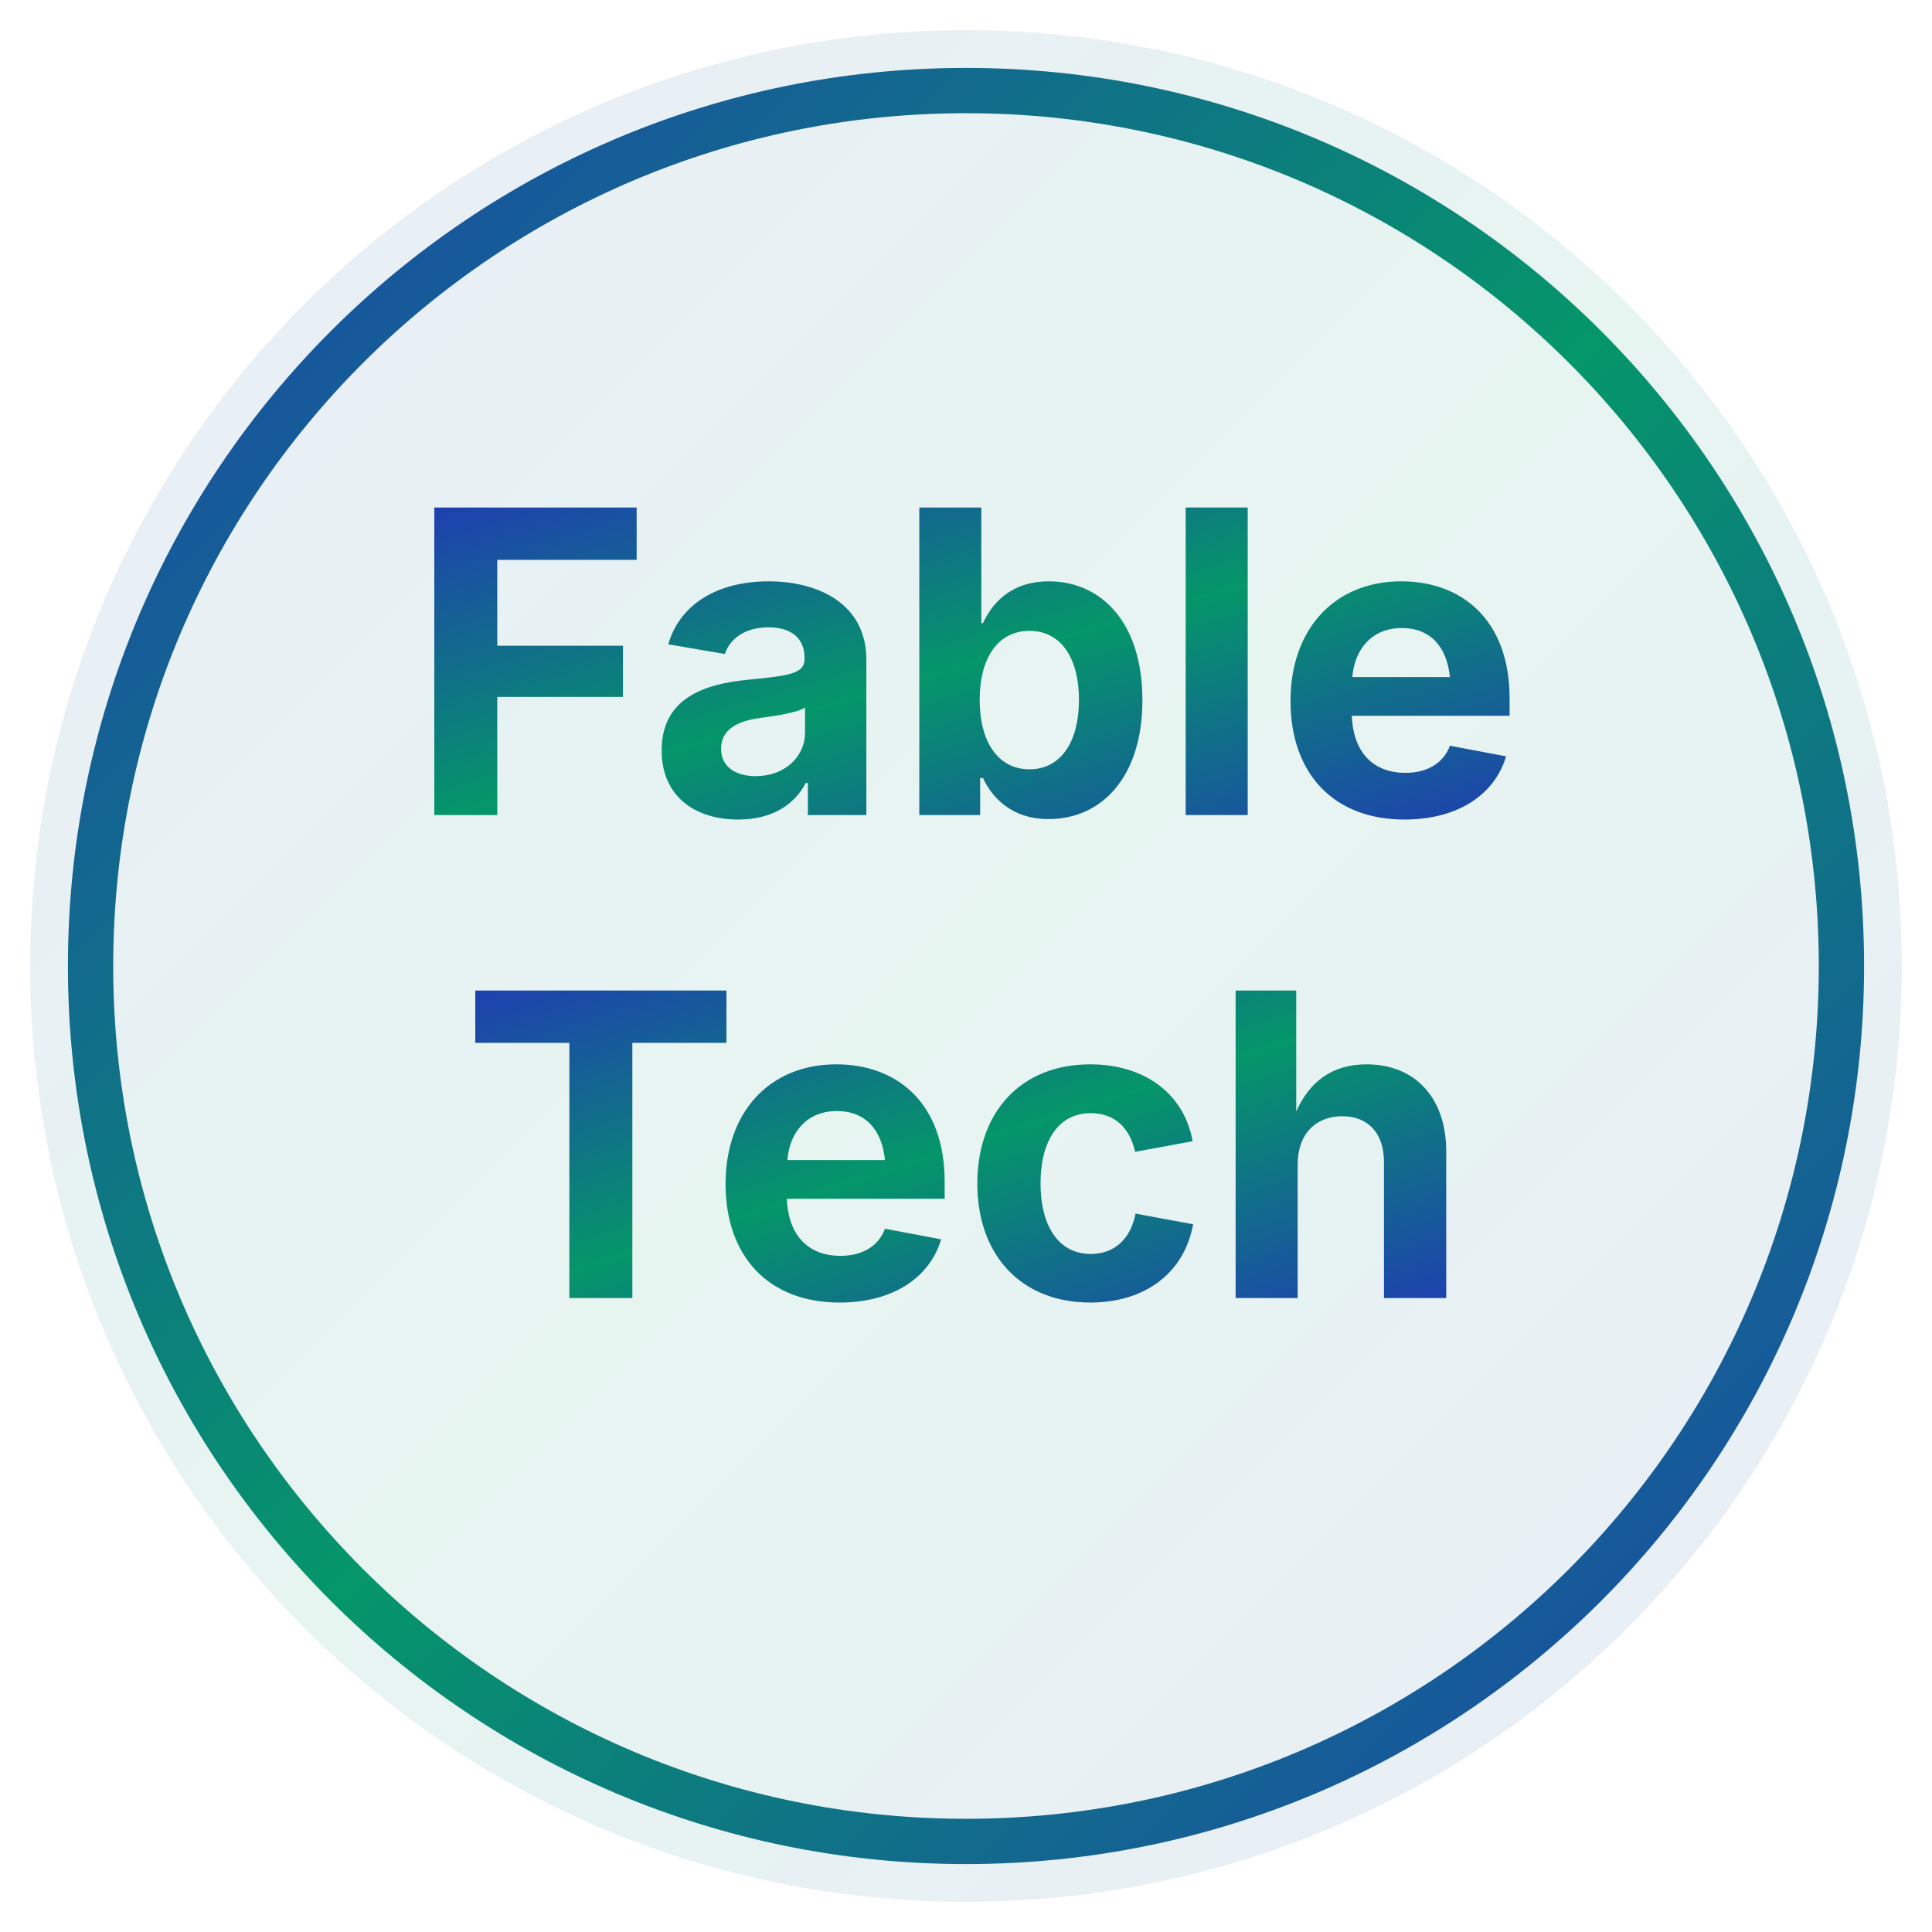
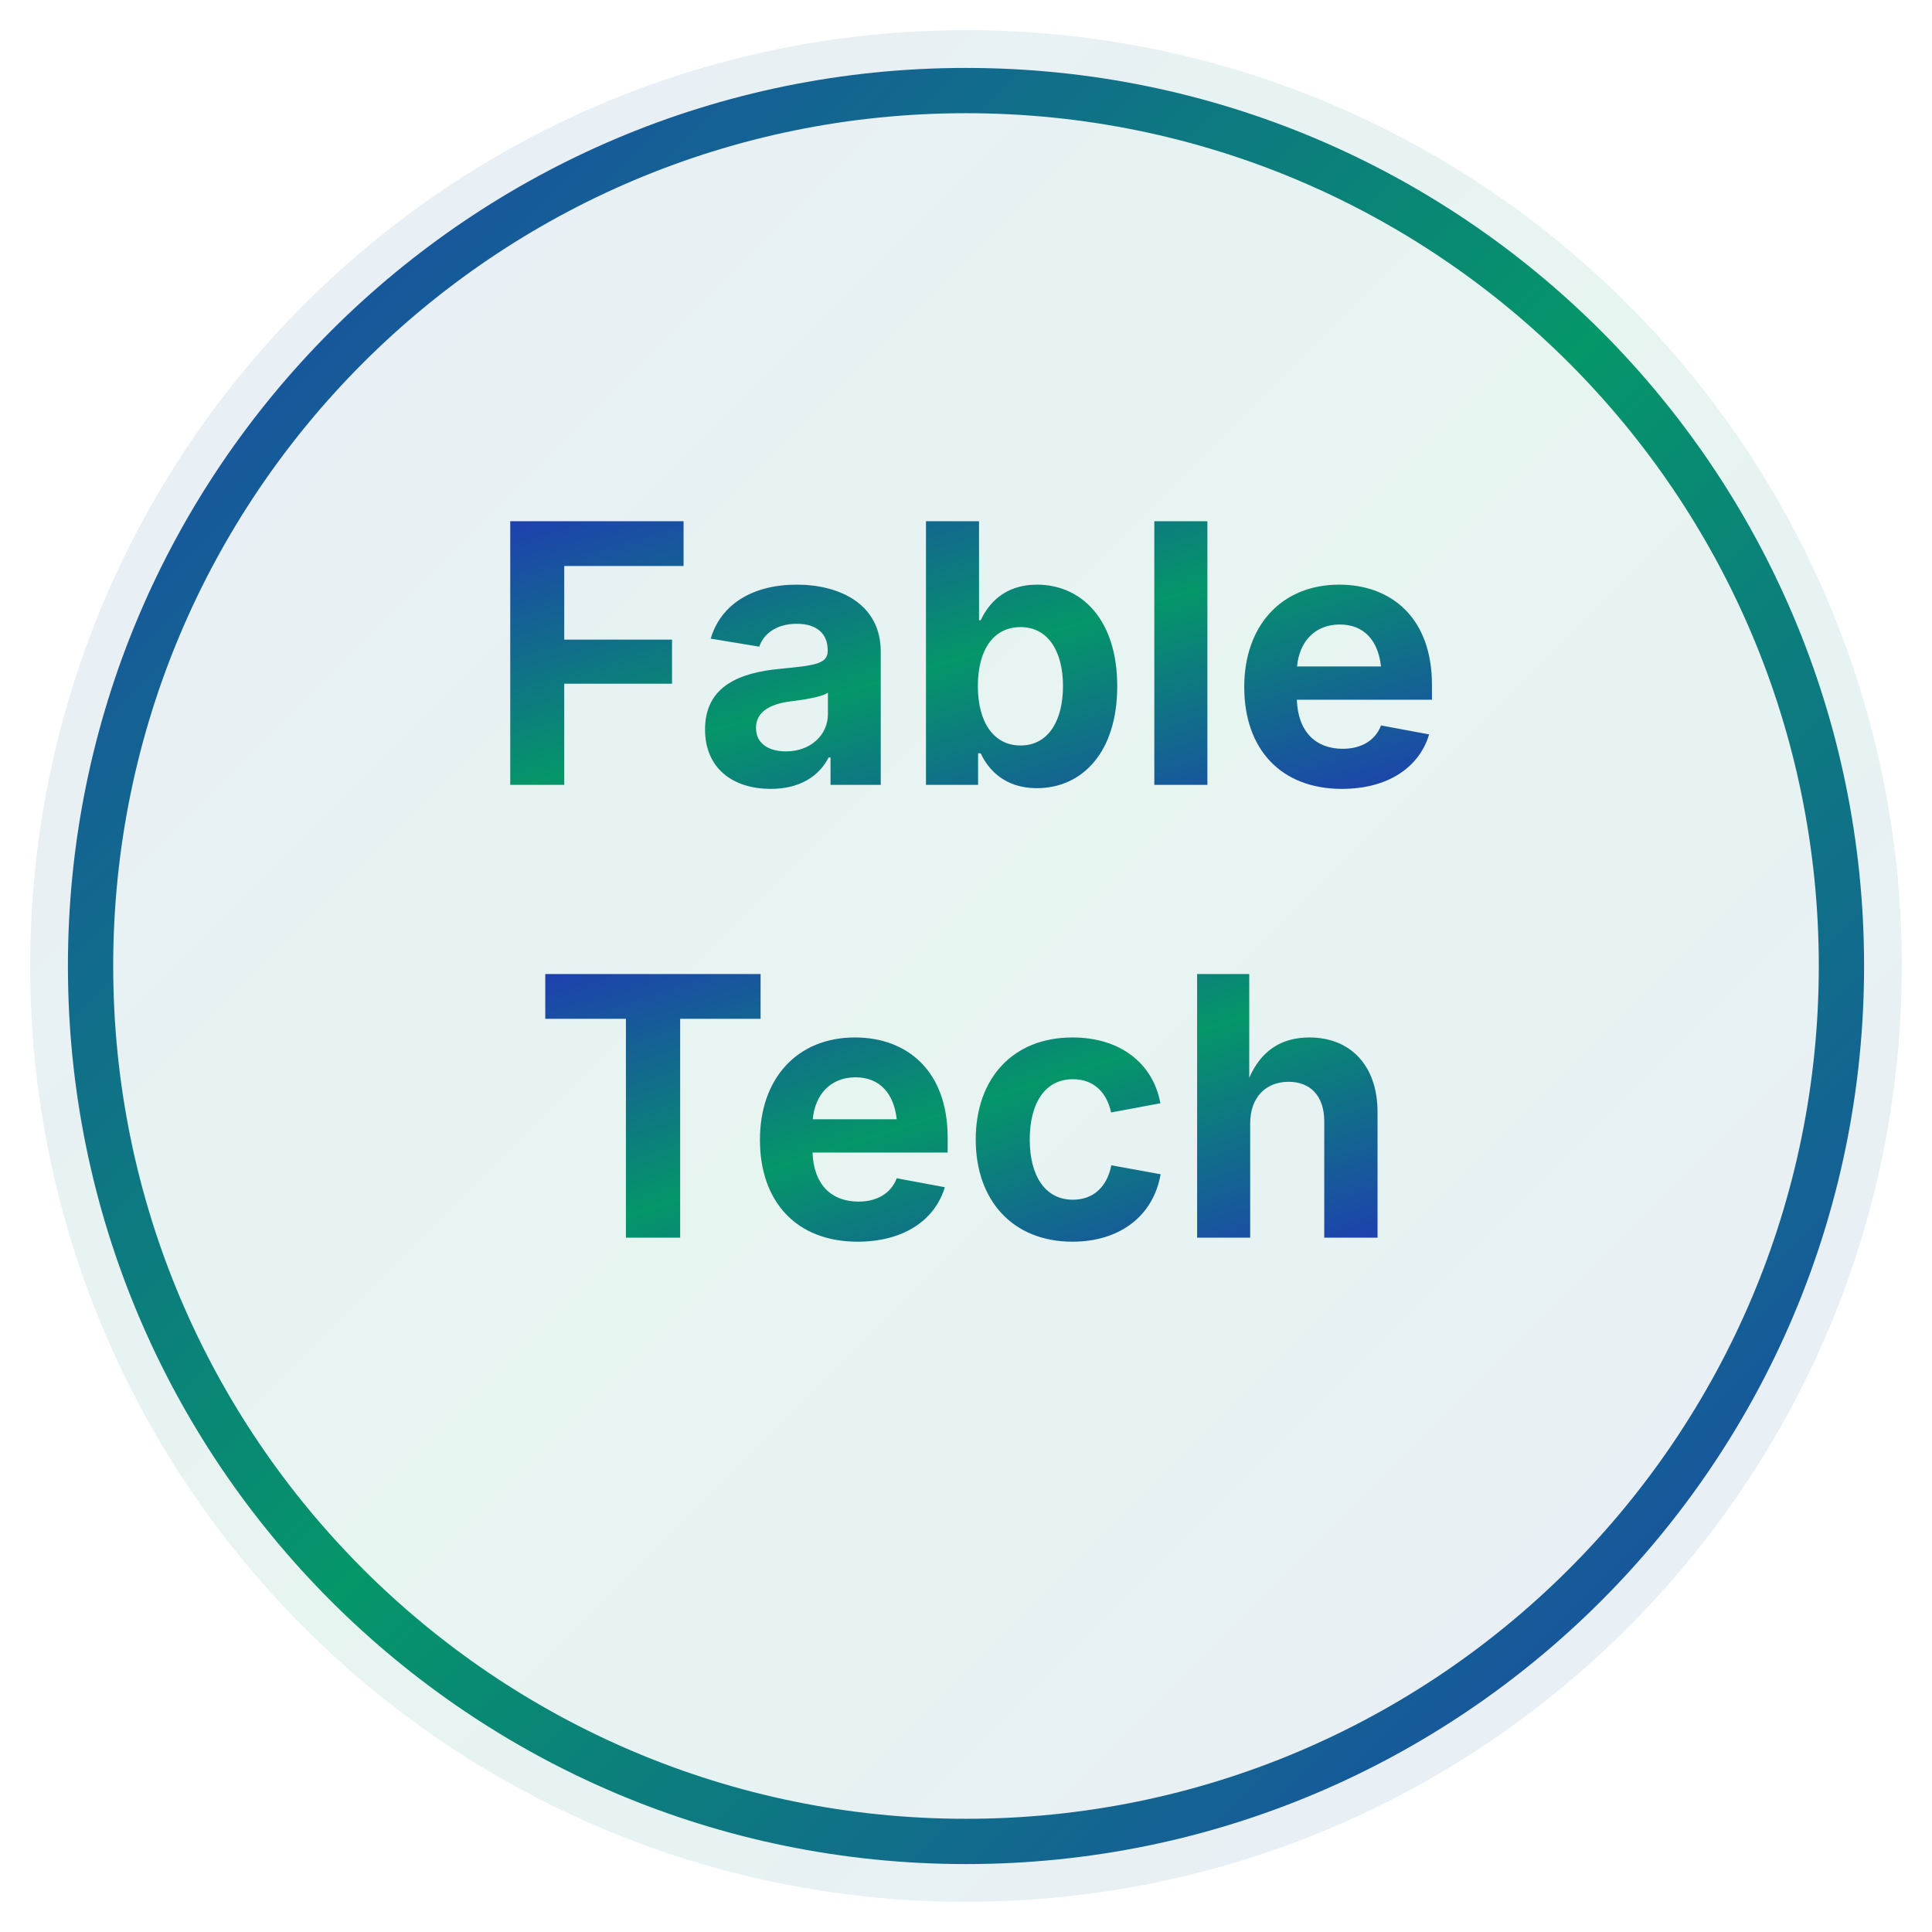
<svg xmlns="http://www.w3.org/2000/svg" viewBox="0 0 128 128">
  <defs>
    <linearGradient id="faviconGrad" x1="0%" y1="0%" x2="100%" y2="100%">
      <stop offset="0%" style="stop-color:#1e40af" />
      <stop offset="50%" style="stop-color:#059669" />
      <stop offset="100%" style="stop-color:#1e40af" />
    </linearGradient>
  </defs>
  <circle cx="64" cy="64" r="62" fill="url(#faviconGrad)" opacity="0.1" />
  <circle cx="64" cy="64" r="58" stroke="url(#faviconGrad)" stroke-width="3" fill="none" />
-   <text x="64" y="54" font-family="Inter, Arial, sans-serif" font-size="28" font-weight="700" text-anchor="middle" fill="url(#faviconGrad)">Fable</text>
-   <text x="64" y="86" font-family="Inter, Arial, sans-serif" font-size="28" font-weight="700" text-anchor="middle" fill="url(#faviconGrad)">Tech</text>
+   <text x="64" y="52" font-family="Inter, Arial, sans-serif" font-size="24" font-weight="700" text-anchor="middle" fill="url(#faviconGrad)">Fable</text>
+   <text x="64" y="82" font-family="Inter, Arial, sans-serif" font-size="24" font-weight="700" text-anchor="middle" fill="url(#faviconGrad)">Tech</text>
</svg>
